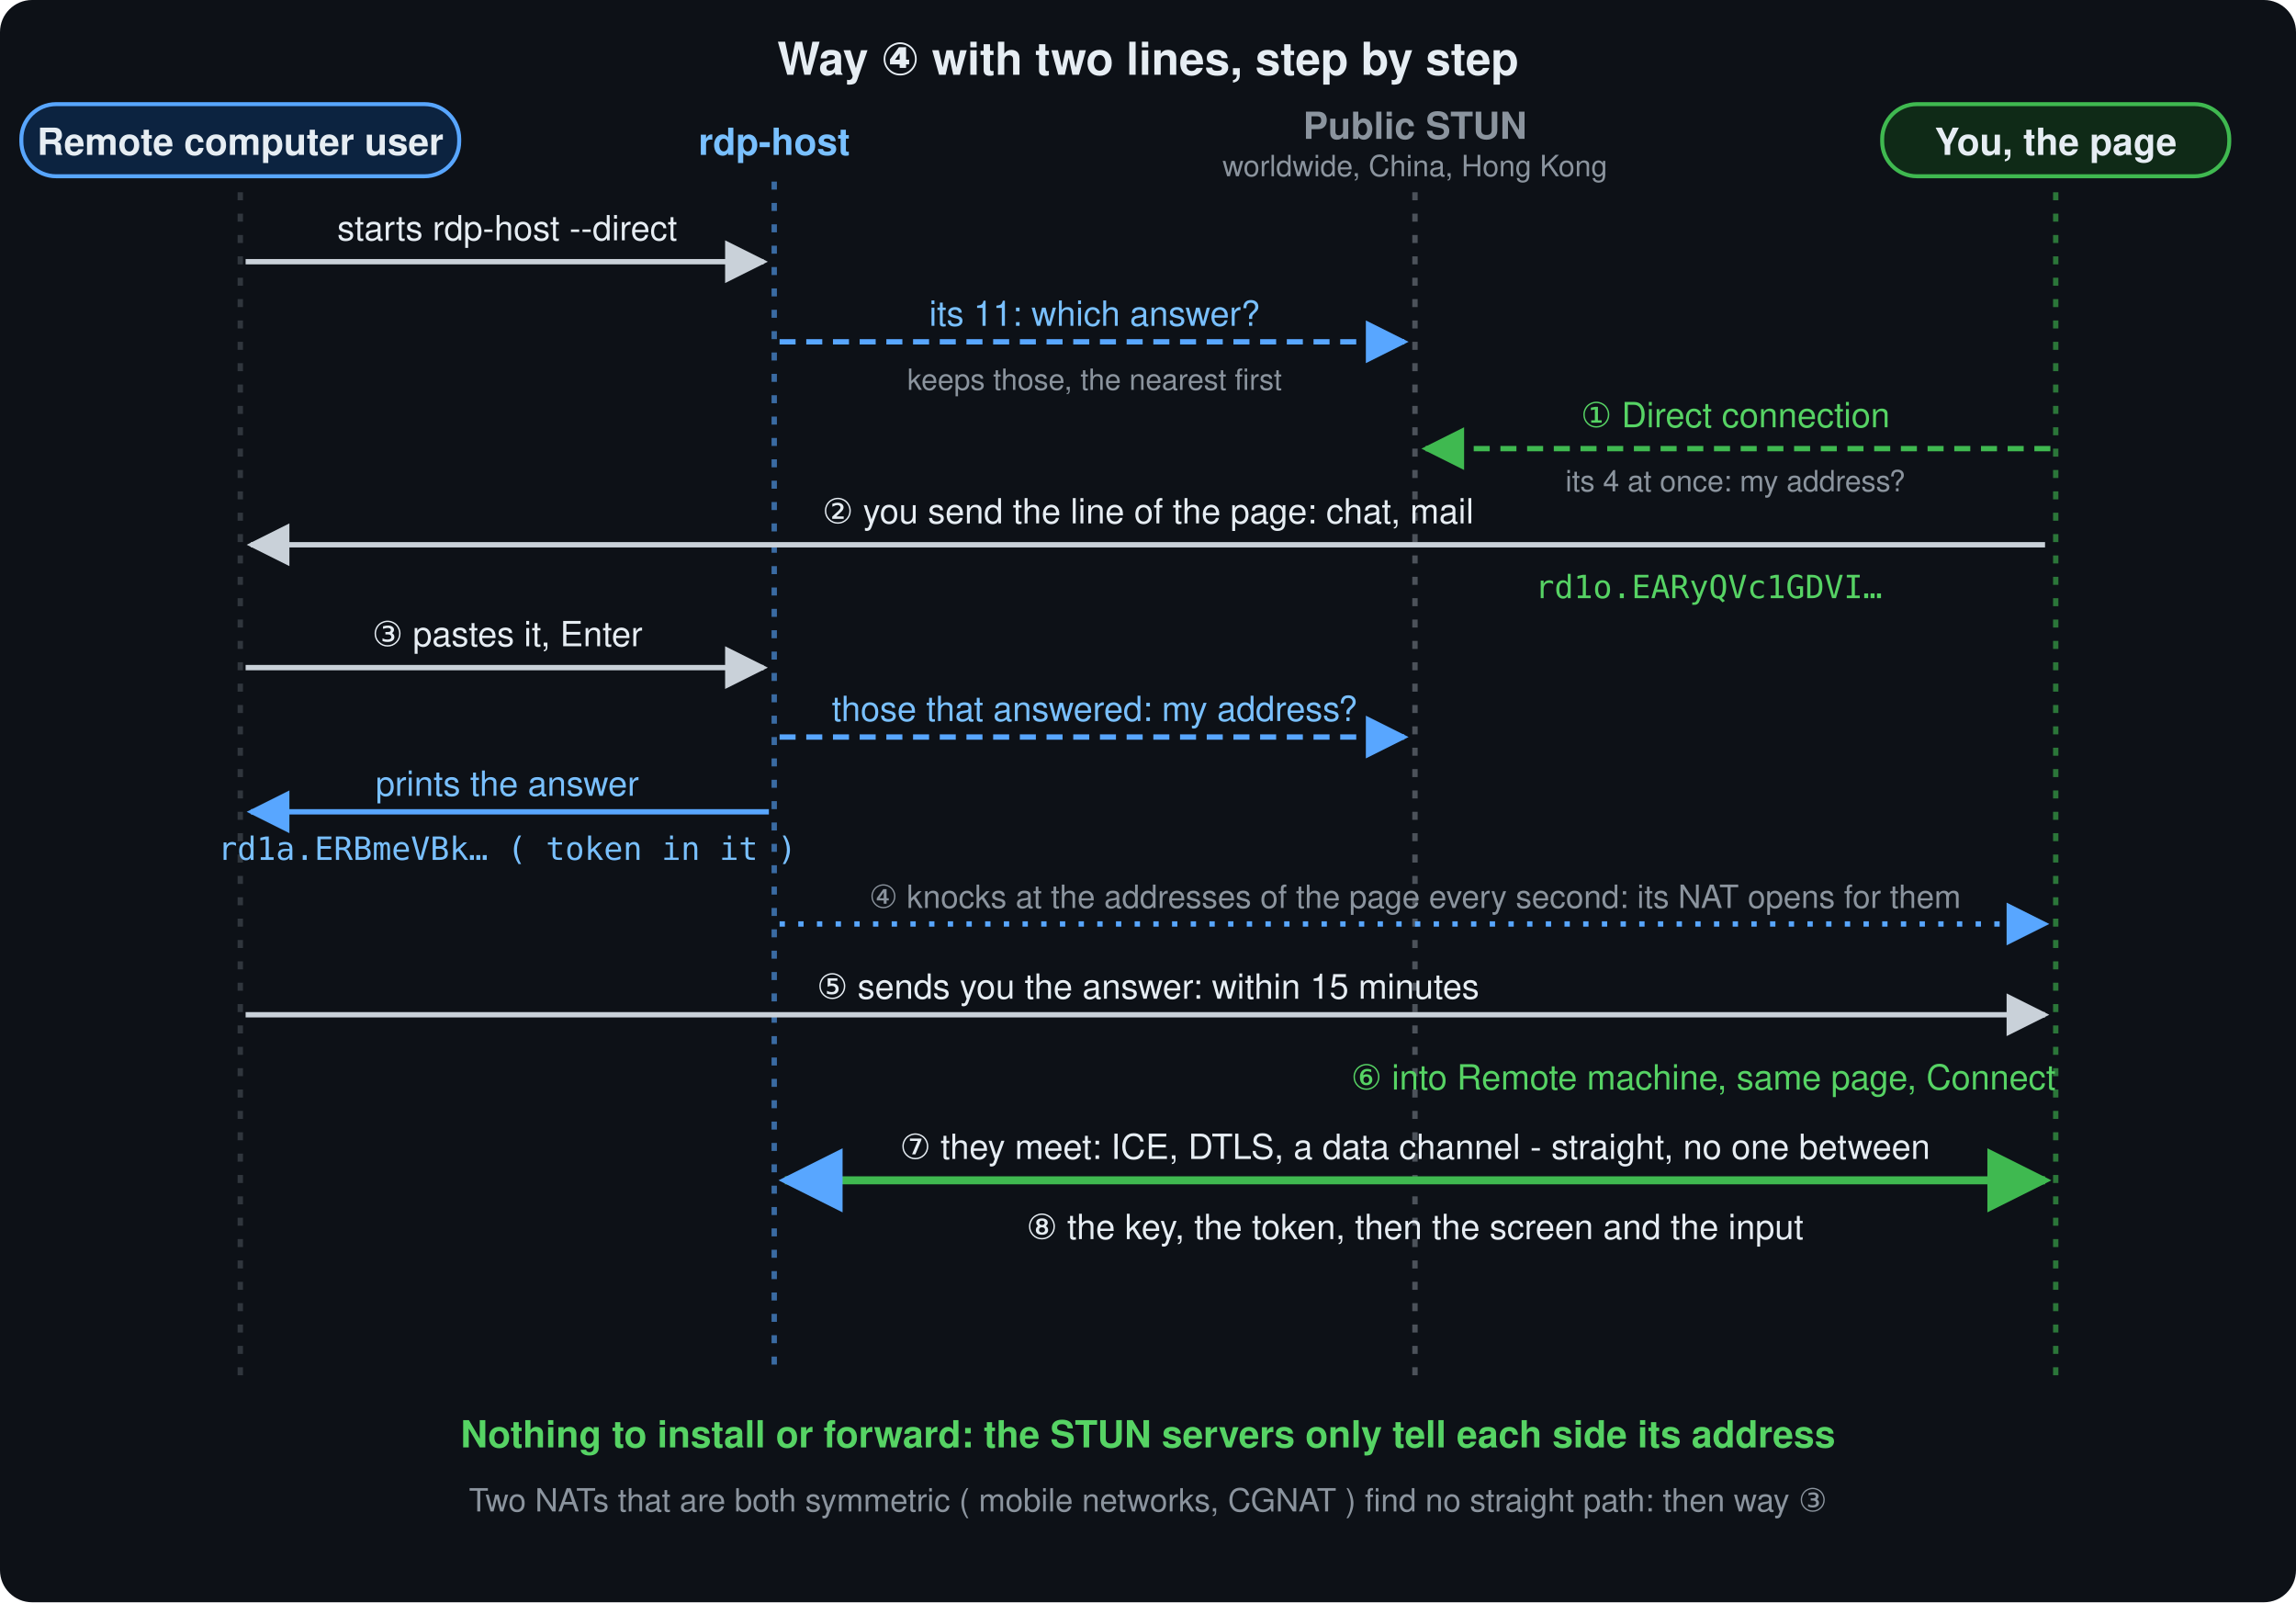
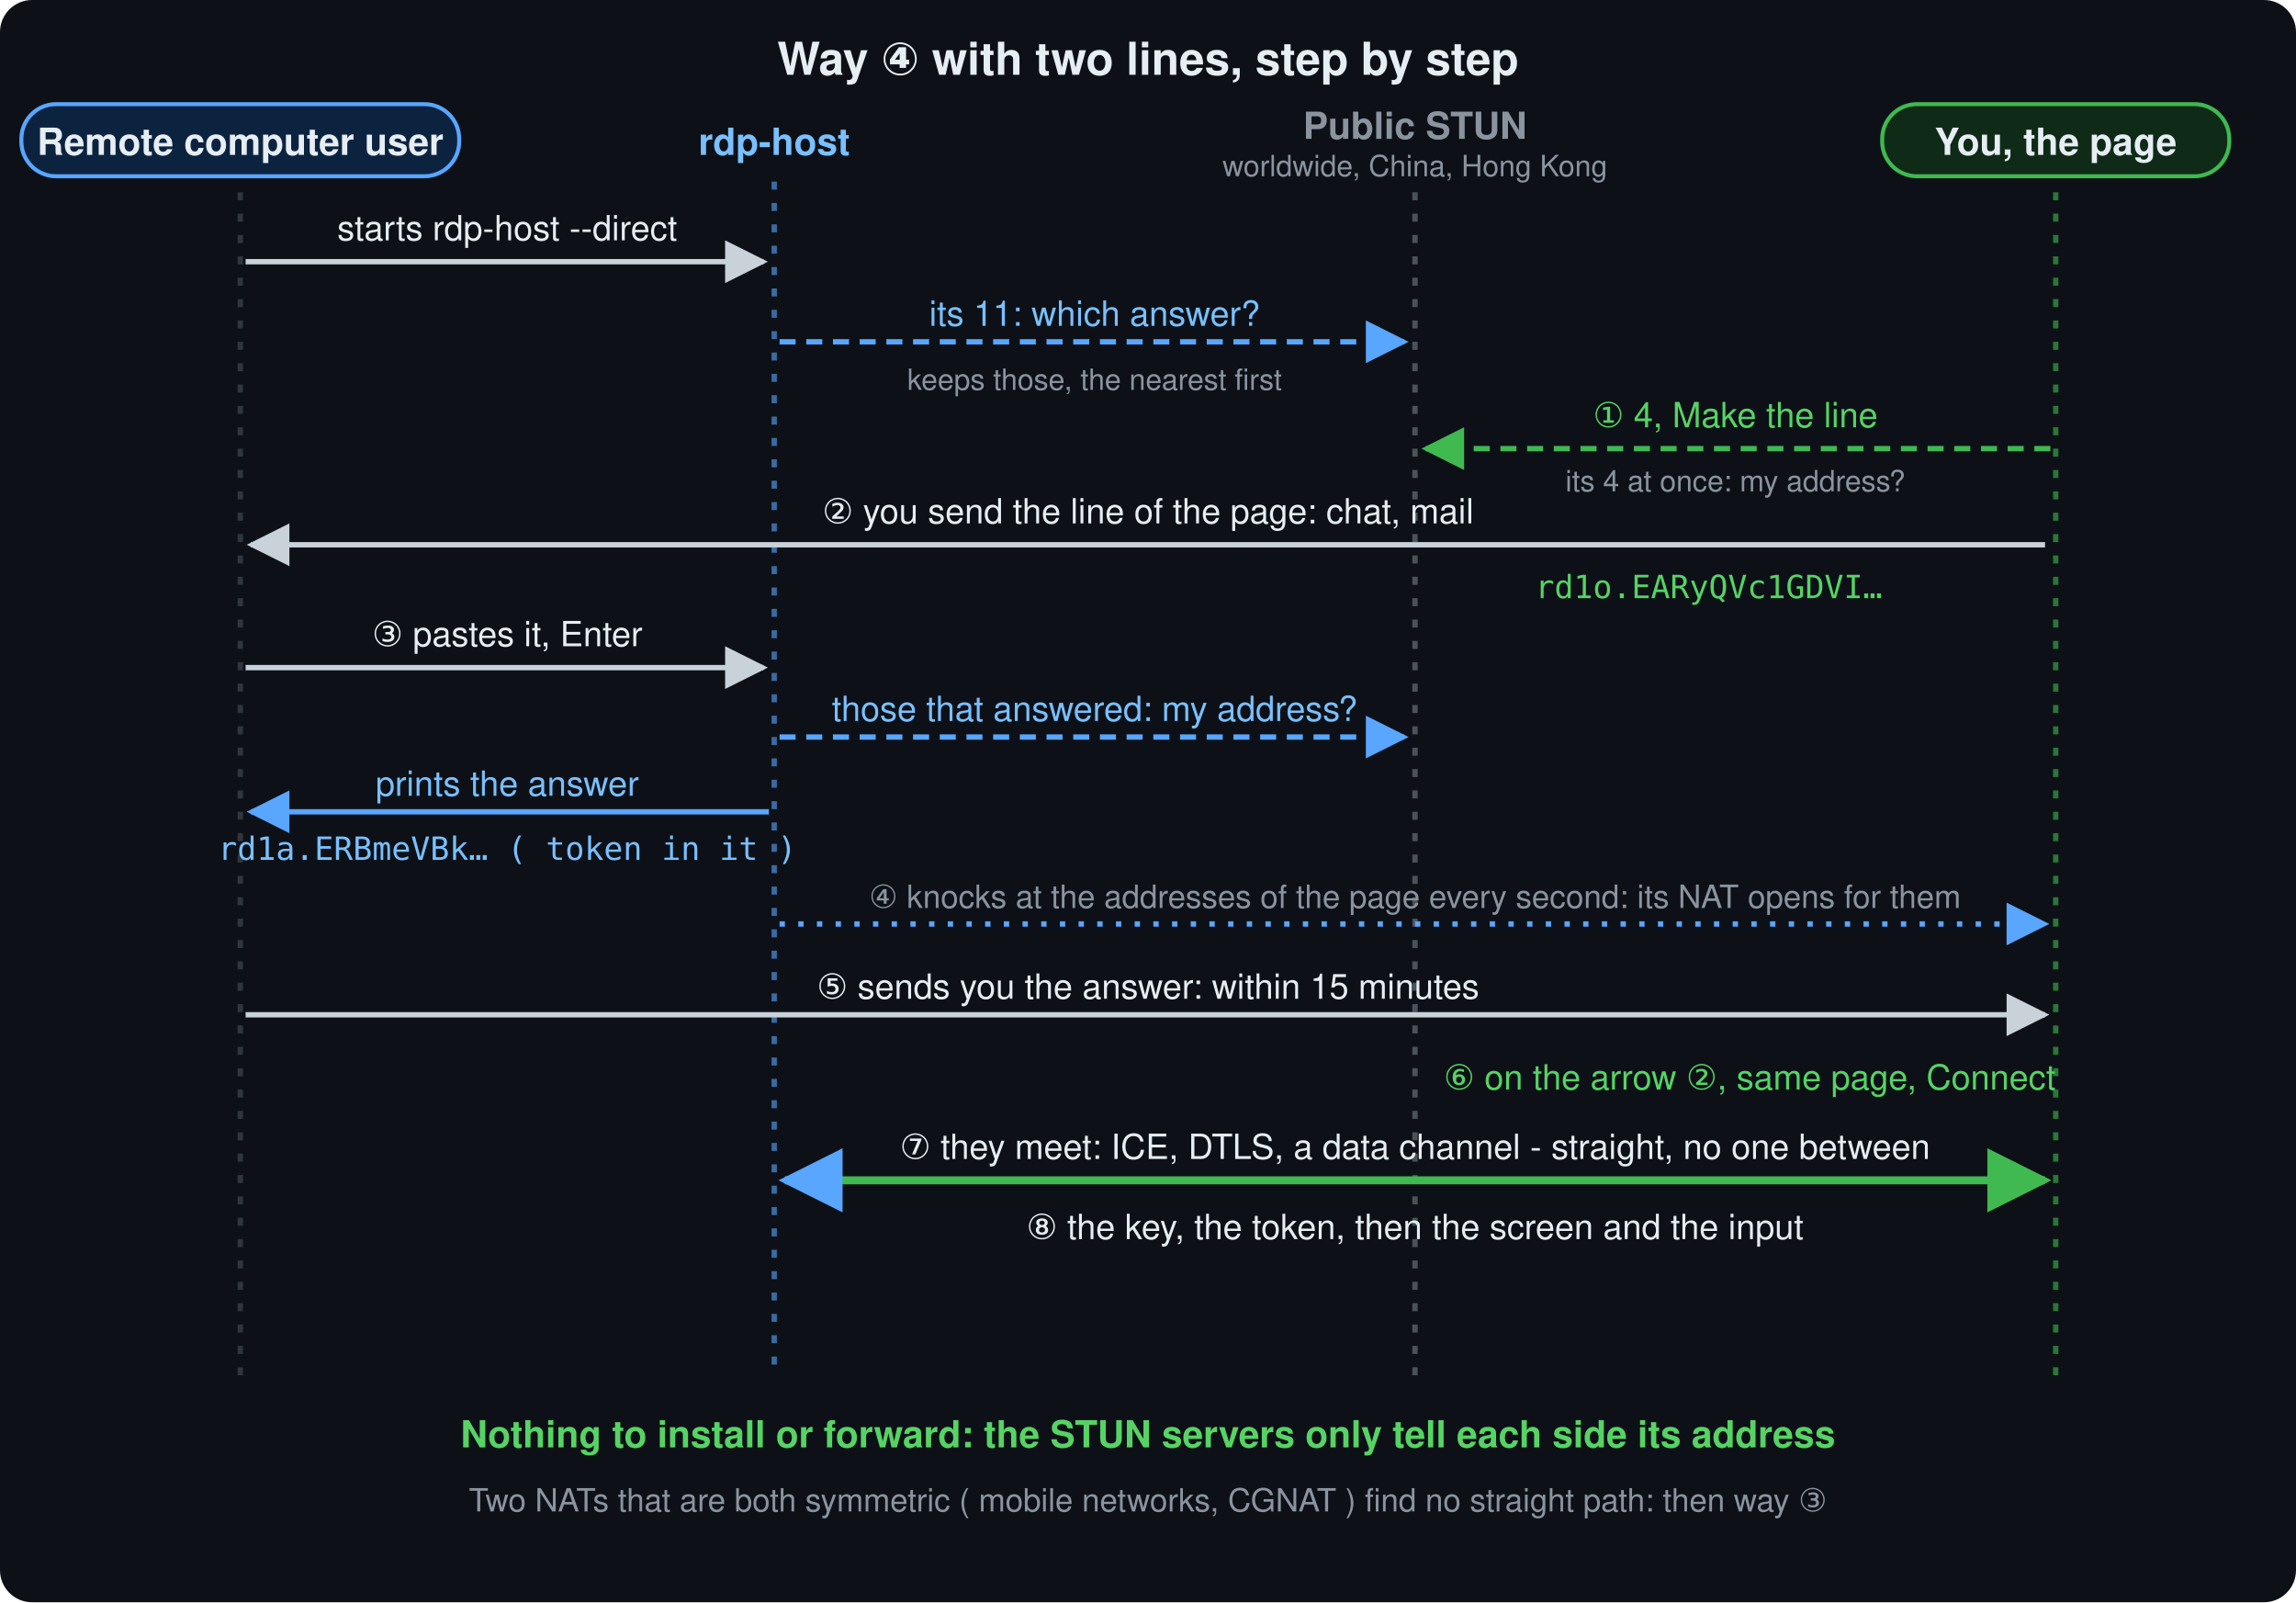
<svg xmlns="http://www.w3.org/2000/svg" viewBox="0 0 860 600" width="860" height="600" font-family="Segoe UI, Helvetica, Arial, sans-serif" font-size="14">
  <rect x="0" y="0" width="860" height="600" rx="12" fill="#0d1117" />
  <defs>
    <marker id="blue" viewBox="0 0 10 10" refX="9" refY="5" markerWidth="8" markerHeight="8" orient="auto-start-reverse">
      <path d="M0,0 L10,5 L0,10 z" fill="#58a6ff" />
    </marker>
    <marker id="green" viewBox="0 0 10 10" refX="9" refY="5" markerWidth="8" markerHeight="8" orient="auto-start-reverse">
      <path d="M0,0 L10,5 L0,10 z" fill="#3fb950" />
    </marker>
    <marker id="gray" viewBox="0 0 10 10" refX="9" refY="5" markerWidth="8" markerHeight="8" orient="auto-start-reverse">
      <path d="M0,0 L10,5 L0,10 z" fill="#c9d1d9" />
    </marker>
  </defs>
  <text x="430" y="28" text-anchor="middle" font-size="17" font-weight="600" fill="#e6edf3">Way ④ with two lines, step by step</text>
  <rect x="8" y="39" width="164" height="27" rx="13" fill="#0c2340" stroke="#58a6ff" stroke-width="1.5" />
  <text x="90" y="58" text-anchor="middle" font-weight="600" fill="#e6edf3">Remote computer user</text>
  <text x="290" y="58" text-anchor="middle" font-weight="600" fill="#79c0ff">rdp-host</text>
  <text x="530" y="52" text-anchor="middle" font-weight="600" fill="#8b949e">Public STUN</text>
  <text x="530" y="66" text-anchor="middle" font-size="11" fill="#8b949e">worldwide, China, Hong Kong</text>
  <rect x="705" y="39" width="130" height="27" rx="13" fill="#0f2a17" stroke="#3fb950" stroke-width="1.5" />
  <text x="770" y="58" text-anchor="middle" font-weight="600" fill="#e6edf3">You, the page</text>
  <line x1="90" y1="72" x2="90" y2="516" stroke="#30363d" stroke-width="2" stroke-dasharray="3 5" />
  <line x1="290" y1="68" x2="290" y2="516" stroke="#58a6ff" stroke-width="2" stroke-dasharray="3 5" opacity="0.6" />
  <line x1="530" y1="72" x2="530" y2="516" stroke="#8b949e" stroke-width="2" stroke-dasharray="3 5" opacity="0.5" />
  <line x1="770" y1="72" x2="770" y2="516" stroke="#3fb950" stroke-width="2" stroke-dasharray="3 5" opacity="0.6" />
  <line x1="92" y1="98" x2="286" y2="98" stroke="#c9d1d9" stroke-width="2" marker-end="url(#gray)" />
  <text x="190" y="90" text-anchor="middle" font-size="13" fill="#e6edf3">starts rdp-host --direct</text>
  <line x1="292" y1="128" x2="526" y2="128" stroke="#58a6ff" stroke-width="2" stroke-dasharray="6 4" marker-end="url(#blue)" />
  <text x="410" y="122" text-anchor="middle" font-size="13" fill="#79c0ff">its 11: which answer?</text>
  <text x="410" y="146" text-anchor="middle" font-size="11" fill="#8b949e">keeps those, the nearest first</text>
  <line x1="768" y1="168" x2="534" y2="168" stroke="#3fb950" stroke-width="2" stroke-dasharray="6 4" marker-end="url(#green)" />
-   <text x="650" y="160" text-anchor="middle" font-size="13" fill="#56d364">① Direct connection</text>
+   <text x="650" y="160" text-anchor="middle" font-size="13" fill="#56d364">① 4, Make the line</text>
  <text x="650" y="184" text-anchor="middle" font-size="11" fill="#8b949e">its 4 at once: my address?</text>
  <line x1="766" y1="204" x2="94" y2="204" stroke="#c9d1d9" stroke-width="2" marker-end="url(#gray)" />
  <text x="430" y="196" text-anchor="middle" font-size="13" fill="#e6edf3">② you send the line of the page: chat, mail</text>
  <text x="640" y="224" text-anchor="middle" font-family="Consolas, monospace" font-size="12" fill="#56d364">rd1o.EARyQVc1GDVI…</text>
  <line x1="92" y1="250" x2="286" y2="250" stroke="#c9d1d9" stroke-width="2" marker-end="url(#gray)" />
  <text x="190" y="242" text-anchor="middle" font-size="13" fill="#e6edf3">③ pastes it, Enter</text>
  <line x1="292" y1="276" x2="526" y2="276" stroke="#58a6ff" stroke-width="2" stroke-dasharray="6 4" marker-end="url(#blue)" />
  <text x="410" y="270" text-anchor="middle" font-size="13" fill="#79c0ff">those that answered: my address?</text>
  <line x1="288" y1="304" x2="94" y2="304" stroke="#58a6ff" stroke-width="2" marker-end="url(#blue)" />
  <text x="190" y="298" text-anchor="middle" font-size="13" fill="#79c0ff">prints the answer</text>
  <text x="190" y="322" text-anchor="middle" font-family="Consolas, monospace" font-size="12" fill="#79c0ff">rd1a.ERBmeVBk… ( token in it )</text>
  <line x1="292" y1="346" x2="766" y2="346" stroke="#58a6ff" stroke-width="2" stroke-dasharray="2 5" marker-end="url(#blue)" />
  <text x="530" y="340" text-anchor="middle" font-size="12" fill="#8b949e">④ knocks at the addresses of the page every second: its NAT opens for them</text>
  <line x1="92" y1="380" x2="766" y2="380" stroke="#c9d1d9" stroke-width="2" marker-end="url(#gray)" />
  <text x="430" y="374" text-anchor="middle" font-size="13" fill="#e6edf3">⑤ sends you the answer: within 15 minutes</text>
-   <text x="770" y="408" text-anchor="end" font-size="13" fill="#56d364">⑥ into Remote machine, same page, Connect</text>
+   <text x="770" y="408" text-anchor="end" font-size="13" fill="#56d364">⑥ on the arrow ②, same page, Connect</text>
  <line x1="294" y1="442" x2="766" y2="442" stroke="#3fb950" stroke-width="3" marker-start="url(#blue)" marker-end="url(#green)" />
  <text x="530" y="434" text-anchor="middle" font-size="13" fill="#e6edf3">⑦ they meet: ICE, DTLS, a data channel - straight, no one between</text>
  <text x="530" y="464" text-anchor="middle" font-size="13" fill="#e6edf3">⑧ the key, the token, then the screen and the input</text>
  <text x="430" y="542" text-anchor="middle" fill="#56d364" font-weight="600">Nothing to install or forward: the STUN servers only tell each side its address</text>
  <text x="430" y="566" text-anchor="middle" font-size="12" fill="#8b949e">Two NATs that are both symmetric ( mobile networks, CGNAT ) find no straight path: then way ③</text>
</svg>
